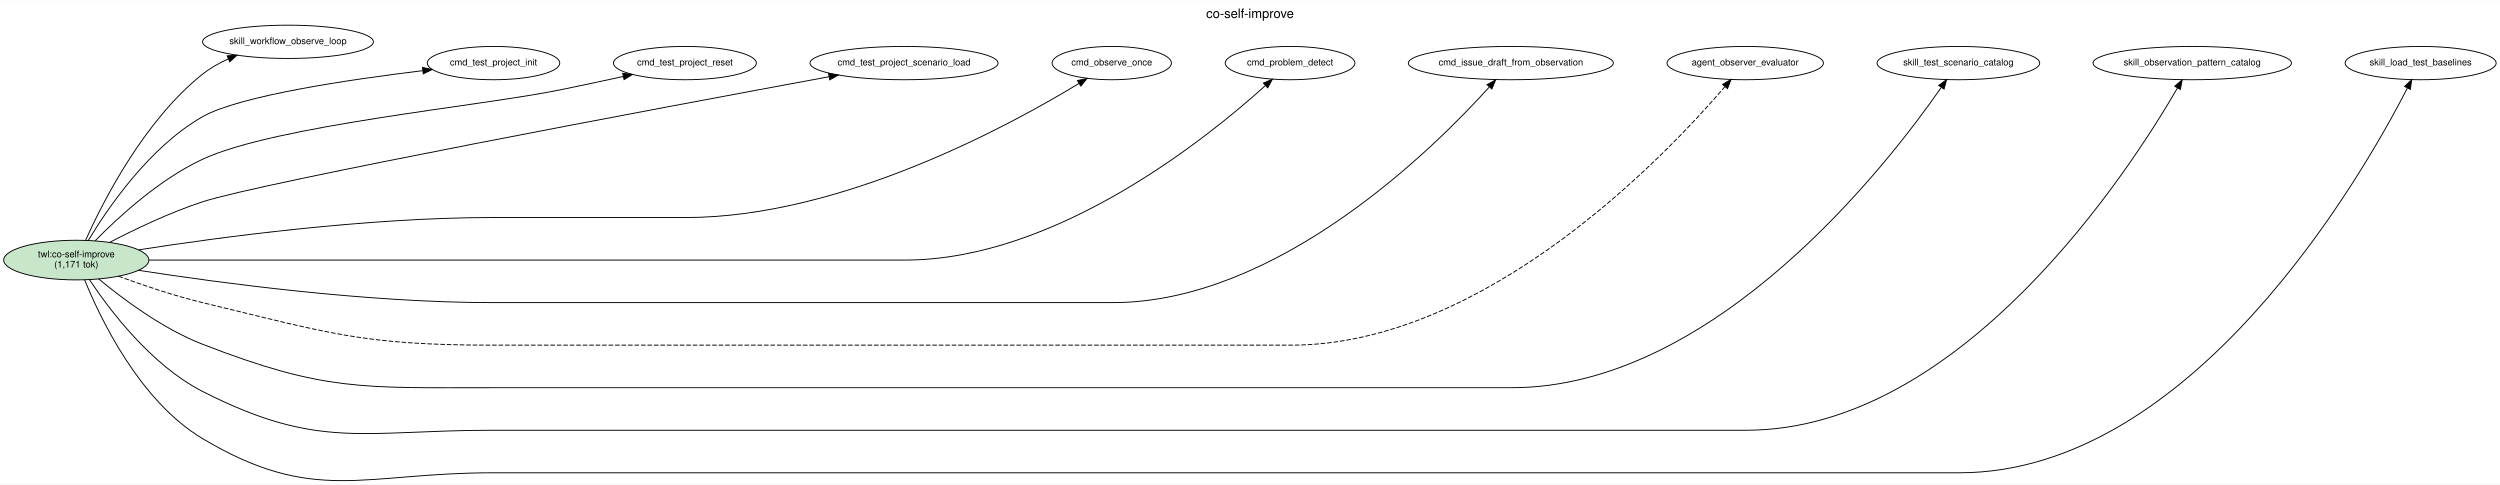
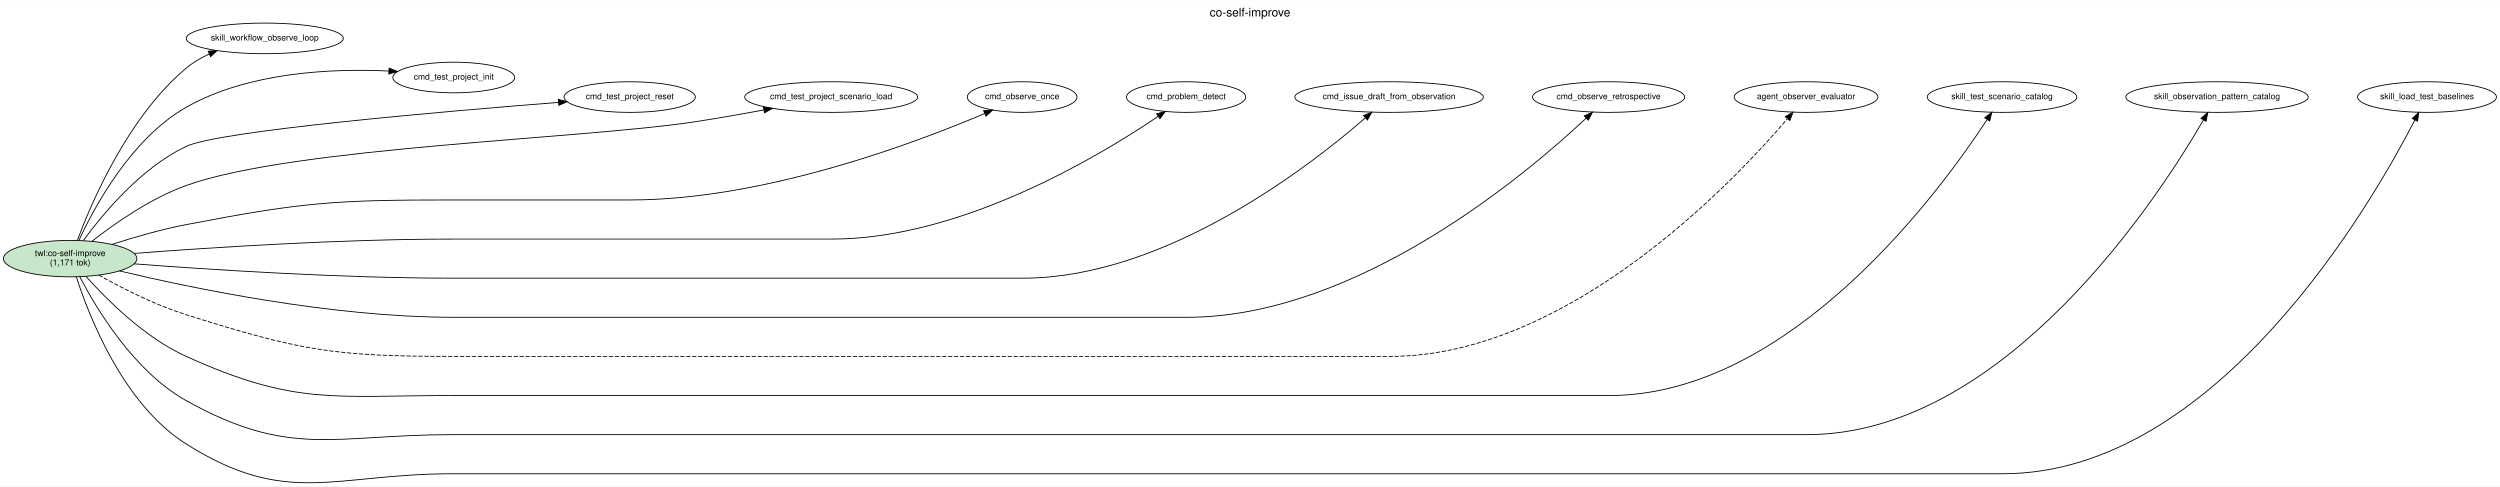
- <svg xmlns="http://www.w3.org/2000/svg" width="2703pt" height="524pt" viewBox="0.00 0.00 2703.18 523.61">
-   <g id="graph0" class="graph" transform="scale(1 1) rotate(0) translate(4 519.61)">
-     <polygon fill="white" stroke="transparent" points="-4,4 -4,-519.61 2699.18,-519.61 2699.18,4 -4,4" />
-     <text text-anchor="middle" x="1347.59" y="-500.41" font-family="Helvetica,sans-Serif" font-size="14.00">co-self-improve</text>
+ <svg xmlns="http://www.w3.org/2000/svg" width="2940pt" height="572pt" viewBox="0.00 0.00 2940.14 571.72">
+   <g id="graph0" class="graph" transform="scale(1 1) rotate(0) translate(4 567.72)">
+     <polygon fill="white" stroke="transparent" points="-4,4 -4,-567.72 2936.14,-567.72 2936.14,4 -4,4" />
+     <text text-anchor="middle" x="1466.07" y="-548.52" font-family="Helvetica,sans-Serif" font-size="14.00">co-self-improve</text>
    <g id="node1" class="node">
-       <ellipse fill="#c8e6c9" stroke="black" cx="78.49" cy="-238.61" rx="78.48" ry="21.43" />
-       <text text-anchor="middle" x="78.49" y="-241.61" font-family="Helvetica,sans-Serif" font-size="10.00">twl:co-self-improve</text>
-       <text text-anchor="middle" x="78.49" y="-230.61" font-family="Helvetica,sans-Serif" font-size="10.00">(1,171 tok)</text>
+       <ellipse fill="#c8e6c9" stroke="black" cx="78.49" cy="-263.72" rx="78.48" ry="21.43" />
+       <text text-anchor="middle" x="78.49" y="-266.72" font-family="Helvetica,sans-Serif" font-size="10.00">twl:co-self-improve</text>
+       <text text-anchor="middle" x="78.49" y="-255.72" font-family="Helvetica,sans-Serif" font-size="10.00">(1,171 tok)</text>
    </g>
    <g id="node2" class="node">
-       <ellipse fill="none" stroke="black" cx="307.4" cy="-474.61" rx="92.34" ry="18" />
-       <text text-anchor="middle" x="307.4" y="-472.11" font-family="Helvetica,sans-Serif" font-size="10.00">skill_workflow_observe_loop</text>
+       <ellipse fill="none" stroke="black" cx="307.4" cy="-522.72" rx="92.34" ry="18" />
+       <text text-anchor="middle" x="307.4" y="-520.22" font-family="Helvetica,sans-Serif" font-size="10.00">skill_workflow_observe_loop</text>
    </g>
    <g id="edge1" class="edge">
-       <path fill="none" stroke="black" d="M88.52,-259.95C106.68,-300.49 151.4,-389.06 214.98,-439.61 223.24,-446.18 232.88,-451.62 242.74,-456.1" />
-       <polygon fill="black" stroke="black" points="241.65,-459.43 252.23,-460.1 244.37,-452.99 241.65,-459.43" />
+       <path fill="none" stroke="black" d="M86.94,-285.12C103.3,-329.12 146.45,-430.45 214.98,-487.72 222.98,-494.41 232.4,-499.91 242.1,-504.39" />
+       <polygon fill="black" stroke="black" points="240.88,-507.68 251.45,-508.39 243.63,-501.24 240.88,-507.68" />
    </g>
    <g id="node3" class="node">
-       <ellipse fill="none" stroke="black" cx="529.63" cy="-451.61" rx="71.63" ry="18" />
-       <text text-anchor="middle" x="529.63" y="-449.11" font-family="Helvetica,sans-Serif" font-size="10.00">cmd_test_project_init</text>
+       <ellipse fill="none" stroke="black" cx="529.63" cy="-476.72" rx="71.63" ry="18" />
+       <text text-anchor="middle" x="529.63" y="-474.22" font-family="Helvetica,sans-Serif" font-size="10.00">cmd_test_project_init</text>
    </g>
    <g id="edge2" class="edge">
-       <path fill="none" stroke="black" d="M91.38,-259.66C111.86,-293.79 157.21,-360.71 214.98,-393.61 254.72,-416.24 373.77,-433.81 453.23,-443.43" />
-       <polygon fill="black" stroke="black" points="452.85,-446.91 463.2,-444.62 453.68,-439.96 452.85,-446.91" />
+       <path fill="none" stroke="black" d="M88.64,-284.94C106.56,-323.64 150.28,-405.05 214.98,-441.72 288.2,-483.23 386.49,-487.52 453.39,-484.32" />
+       <polygon fill="black" stroke="black" points="453.64,-487.81 463.44,-483.77 453.26,-480.82 453.64,-487.81" />
    </g>
    <g id="node4" class="node">
-       <ellipse fill="none" stroke="black" cx="736.57" cy="-451.61" rx="77.23" ry="18" />
-       <text text-anchor="middle" x="736.57" y="-449.11" font-family="Helvetica,sans-Serif" font-size="10.00">cmd_test_project_reset</text>
+       <ellipse fill="none" stroke="black" cx="736.57" cy="-453.72" rx="77.23" ry="18" />
+       <text text-anchor="middle" x="736.57" y="-451.22" font-family="Helvetica,sans-Serif" font-size="10.00">cmd_test_project_reset</text>
    </g>
    <g id="edge3" class="edge">
-       <path fill="none" stroke="black" d="M98.89,-259.49C123.43,-284.54 168.15,-325.87 214.98,-347.61 294.33,-384.44 515.75,-405.03 601.45,-422.61 623.81,-427.19 648.23,-432.41 670.02,-437.14" />
-       <polygon fill="black" stroke="black" points="669.32,-440.57 679.83,-439.28 670.81,-433.73 669.32,-440.57" />
+       <path fill="none" stroke="black" d="M93.91,-284.78C116.01,-315.16 161.39,-370.39 214.98,-395.72 253.6,-413.98 516.05,-436.69 652.9,-447.47" />
+       <polygon fill="black" stroke="black" points="652.69,-450.97 662.93,-448.26 653.23,-443.99 652.69,-450.97" />
    </g>
    <g id="node5" class="node">
-       <ellipse fill="none" stroke="black" cx="973.52" cy="-451.61" rx="101.68" ry="18" />
-       <text text-anchor="middle" x="973.52" y="-449.11" font-family="Helvetica,sans-Serif" font-size="10.00">cmd_test_project_scenario_load</text>
+       <ellipse fill="none" stroke="black" cx="973.52" cy="-453.72" rx="101.68" ry="18" />
+       <text text-anchor="middle" x="973.52" y="-451.22" font-family="Helvetica,sans-Serif" font-size="10.00">cmd_test_project_scenario_load</text>
    </g>
    <g id="edge4" class="edge">
-       <path fill="none" stroke="black" d="M114.21,-257.58C141.03,-271.53 179.46,-290.02 214.98,-301.61 279.13,-322.53 710.87,-403.31 892.38,-436.86" />
-       <polygon fill="black" stroke="black" points="891.93,-440.34 902.4,-438.71 893.2,-433.46 891.93,-440.34" />
+       <path fill="none" stroke="black" d="M103.7,-283.82C129.53,-304.07 172.5,-334.45 214.98,-349.72 341.16,-395.08 681.15,-404.34 813.68,-424.72 839.98,-428.77 868.6,-433.8 894.22,-438.53" />
+       <polygon fill="black" stroke="black" points="893.78,-442.01 904.25,-440.39 895.06,-435.12 893.78,-442.01" />
    </g>
    <g id="node6" class="node">
-       <ellipse fill="none" stroke="black" cx="1198.11" cy="-451.61" rx="64.51" ry="18" />
-       <text text-anchor="middle" x="1198.11" y="-449.11" font-family="Helvetica,sans-Serif" font-size="10.00">cmd_observe_once</text>
+       <ellipse fill="none" stroke="black" cx="1198.11" cy="-453.72" rx="64.51" ry="18" />
+       <text text-anchor="middle" x="1198.11" y="-451.22" font-family="Helvetica,sans-Serif" font-size="10.00">cmd_observe_once</text>
    </g>
    <g id="edge5" class="edge">
-       <path fill="none" stroke="black" d="M145.86,-249.68C233.31,-263.29 392.05,-284.61 528.63,-284.61 528.63,-284.61 528.63,-284.61 737.57,-284.61 905.6,-284.61 1088.54,-384.46 1162.86,-429.74" />
-       <polygon fill="black" stroke="black" points="1161.03,-432.72 1171.38,-434.98 1164.7,-426.76 1161.03,-432.72" />
+       <path fill="none" stroke="black" d="M127.52,-280.39C153.18,-288.66 185.47,-298.06 214.98,-303.72 352.47,-330.11 388.64,-332.72 528.63,-332.72 528.63,-332.72 528.63,-332.72 737.57,-332.72 895.33,-332.72 1073.82,-400.24 1154.04,-434.4" />
+       <polygon fill="black" stroke="black" points="1152.76,-437.66 1163.33,-438.4 1155.52,-431.23 1152.76,-437.66" />
    </g>
    <g id="node7" class="node">
-       <ellipse fill="none" stroke="black" cx="1390.92" cy="-451.61" rx="70.1" ry="18" />
-       <text text-anchor="middle" x="1390.92" y="-449.11" font-family="Helvetica,sans-Serif" font-size="10.00">cmd_problem_detect</text>
+       <ellipse fill="none" stroke="black" cx="1390.92" cy="-453.72" rx="70.1" ry="18" />
+       <text text-anchor="middle" x="1390.92" y="-451.22" font-family="Helvetica,sans-Serif" font-size="10.00">cmd_problem_detect</text>
    </g>
    <g id="edge6" class="edge">
-       <path fill="none" stroke="black" d="M156.98,-238.61C246.5,-238.61 398.22,-238.61 528.63,-238.61 528.63,-238.61 528.63,-238.61 974.52,-238.61 1138.18,-238.61 1302.11,-371.14 1364.06,-427.12" />
-       <polygon fill="black" stroke="black" points="1362.03,-430.01 1371.77,-434.17 1366.76,-424.84 1362.03,-430.01" />
+       <path fill="none" stroke="black" d="M153.74,-269.86C242.75,-276.67 396.49,-286.72 528.63,-286.72 528.63,-286.72 528.63,-286.72 974.52,-286.72 1127.39,-286.72 1290.54,-385.29 1357.95,-430.97" />
+       <polygon fill="black" stroke="black" points="1356.22,-434.02 1366.45,-436.79 1360.18,-428.25 1356.22,-434.02" />
    </g>
    <g id="node8" class="node">
-       <ellipse fill="none" stroke="black" cx="1629.63" cy="-451.61" rx="110.84" ry="18" />
-       <text text-anchor="middle" x="1629.63" y="-449.11" font-family="Helvetica,sans-Serif" font-size="10.00">cmd_issue_draft_from_observation</text>
+       <ellipse fill="none" stroke="black" cx="1629.63" cy="-453.72" rx="110.84" ry="18" />
+       <text text-anchor="middle" x="1629.63" y="-451.22" font-family="Helvetica,sans-Serif" font-size="10.00">cmd_issue_draft_from_observation</text>
    </g>
    <g id="edge7" class="edge">
-       <path fill="none" stroke="black" d="M145.86,-227.53C233.31,-213.92 392.05,-192.61 528.63,-192.61 528.63,-192.61 528.63,-192.61 1199.11,-192.61 1378.23,-192.61 1546.82,-359.83 1606.15,-425.54" />
-       <polygon fill="black" stroke="black" points="1603.89,-428.26 1613.16,-433.39 1609.11,-423.6 1603.89,-428.26" />
+       <path fill="none" stroke="black" d="M153.74,-257.59C242.75,-250.78 396.49,-240.72 528.63,-240.72 528.63,-240.72 528.63,-240.72 1199.11,-240.72 1367.14,-240.72 1537.25,-373.16 1601.68,-429.18" />
+       <polygon fill="black" stroke="black" points="1599.54,-431.95 1609.36,-435.93 1604.16,-426.7 1599.54,-431.95" />
    </g>
    <g id="node9" class="node">
-       <ellipse fill="none" stroke="black" cx="1883.07" cy="-451.61" rx="84.54" ry="18" />
-       <text text-anchor="middle" x="1883.07" y="-449.11" font-family="Helvetica,sans-Serif" font-size="10.00">agent_observer_evaluator</text>
+       <ellipse fill="none" stroke="black" cx="1887.78" cy="-453.72" rx="89.45" ry="18" />
+       <text text-anchor="middle" x="1887.78" y="-451.22" font-family="Helvetica,sans-Serif" font-size="10.00">cmd_observe_retrospective</text>
    </g>
    <g id="edge8" class="edge">
-       <path fill="none" stroke="black" stroke-dasharray="5,2" d="M124.05,-221.19C150.19,-211.55 184.07,-200.05 214.98,-192.61 351.95,-159.6 387.74,-146.61 528.63,-146.61 528.63,-146.61 528.63,-146.61 1391.92,-146.61 1602.78,-146.61 1798.11,-352.61 1861.02,-426.01" />
-       <polygon fill="black" stroke="black" points="1858.56,-428.52 1867.7,-433.89 1863.9,-424 1858.56,-428.52" />
+       <path fill="none" stroke="black" d="M136.49,-249.26C221.36,-229.02 386.24,-194.72 528.63,-194.72 528.63,-194.72 528.63,-194.72 1391.92,-194.72 1592.66,-194.72 1792.35,-364.1 1861.41,-428.91" />
+       <polygon fill="black" stroke="black" points="1859.14,-431.58 1868.81,-435.92 1863.96,-426.5 1859.14,-431.58" />
    </g>
    <g id="node10" class="node">
-       <ellipse fill="none" stroke="black" cx="2113.55" cy="-451.61" rx="87.92" ry="18" />
-       <text text-anchor="middle" x="2113.55" y="-449.11" font-family="Helvetica,sans-Serif" font-size="10.00">skill_test_scenario_catalog</text>
+       <ellipse fill="none" stroke="black" cx="2120.02" cy="-453.72" rx="84.54" ry="18" />
+       <text text-anchor="middle" x="2120.02" y="-451.22" font-family="Helvetica,sans-Serif" font-size="10.00">agent_observer_evaluator</text>
    </g>
    <g id="edge9" class="edge">
-       <path fill="none" stroke="black" d="M102.62,-218.31C128.23,-197.03 171.65,-164.41 214.98,-147.61 346.39,-96.62 387.68,-100.61 528.63,-100.61 528.63,-100.61 528.63,-100.61 1630.63,-100.61 1850.89,-100.61 2037.96,-343.14 2094.83,-424.99" />
-       <polygon fill="black" stroke="black" points="2092.27,-427.45 2100.82,-433.72 2098.04,-423.49 2092.27,-427.45" />
+       <path fill="none" stroke="black" stroke-dasharray="5,2" d="M112.03,-244.43C138.79,-229.43 178.16,-209.28 214.98,-197.72 349.6,-155.47 387.54,-148.72 528.63,-148.72 528.63,-148.72 528.63,-148.72 1630.63,-148.72 1840.95,-148.72 2035.45,-354.73 2098.07,-428.13" />
+       <polygon fill="black" stroke="black" points="2095.59,-430.62 2104.72,-436.01 2100.94,-426.11 2095.59,-430.62" />
    </g>
    <g id="node11" class="node">
-       <ellipse fill="none" stroke="black" cx="2366.4" cy="-451.61" rx="107.27" ry="18" />
-       <text text-anchor="middle" x="2366.4" y="-449.11" font-family="Helvetica,sans-Serif" font-size="10.00">skill_observation_pattern_catalog</text>
+       <ellipse fill="none" stroke="black" cx="2350.5" cy="-453.72" rx="87.92" ry="18" />
+       <text text-anchor="middle" x="2350.5" y="-451.22" font-family="Helvetica,sans-Serif" font-size="10.00">skill_test_scenario_catalog</text>
    </g>
    <g id="edge10" class="edge">
-       <path fill="none" stroke="black" d="M92.53,-217.72C113.8,-185.63 159.26,-124.98 214.98,-96.61 340.31,-32.78 387.99,-54.61 528.63,-54.61 528.63,-54.61 528.63,-54.61 1884.07,-54.61 2117.37,-54.61 2298.8,-335.61 2350.51,-424.79" />
-       <polygon fill="black" stroke="black" points="2347.5,-426.58 2355.51,-433.52 2353.57,-423.1 2347.5,-426.58" />
+       <path fill="none" stroke="black" d="M97.23,-242.69C121.05,-216.02 166.06,-170.84 214.98,-148.72 343.36,-90.67 387.74,-102.72 528.63,-102.72 528.63,-102.72 528.63,-102.72 1888.78,-102.72 2102.76,-102.72 2279.35,-345.25 2332.85,-427.11" />
+       <polygon fill="black" stroke="black" points="2330.12,-429.33 2338.48,-435.83 2336,-425.53 2330.12,-429.33" />
    </g>
    <g id="node12" class="node">
-       <ellipse fill="none" stroke="black" cx="2613.36" cy="-451.61" rx="81.65" ry="18" />
-       <text text-anchor="middle" x="2613.36" y="-449.11" font-family="Helvetica,sans-Serif" font-size="10.00">skill_load_test_baselines</text>
+       <ellipse fill="none" stroke="black" cx="2603.35" cy="-453.72" rx="107.27" ry="18" />
+       <text text-anchor="middle" x="2603.35" y="-451.22" font-family="Helvetica,sans-Serif" font-size="10.00">skill_observation_pattern_catalog</text>
    </g>
    <g id="edge11" class="edge">
-       <path fill="none" stroke="black" d="M87.48,-217.29C104.13,-176.16 146.78,-86.31 214.98,-45.61 335.51,26.33 388.27,-8.61 528.63,-8.61 528.63,-8.61 528.63,-8.61 2114.55,-8.61 2366.21,-8.61 2549.62,-328.46 2599.06,-424.6" />
-       <polygon fill="black" stroke="black" points="2596.03,-426.36 2603.68,-433.69 2602.27,-423.19 2596.03,-426.36" />
+       <path fill="none" stroke="black" d="M89.8,-242.45C108.86,-205.71 153.33,-131.05 214.98,-96.72 337.76,-28.36 388.1,-56.72 528.63,-56.72 528.63,-56.72 528.63,-56.72 2121.02,-56.72 2354.32,-56.72 2535.76,-337.73 2587.46,-426.91" />
+       <polygon fill="black" stroke="black" points="2584.45,-428.69 2592.46,-435.63 2590.53,-425.22 2584.45,-428.69" />
+     </g>
+     <g id="node13" class="node">
+       <ellipse fill="none" stroke="black" cx="2850.31" cy="-453.72" rx="81.65" ry="18" />
+       <text text-anchor="middle" x="2850.31" y="-451.22" font-family="Helvetica,sans-Serif" font-size="10.00">skill_load_test_baselines</text>
+     </g>
+     <g id="edge12" class="edge">
+       <path fill="none" stroke="black" d="M85.71,-242.47C100.12,-197.47 140.36,-92.81 214.98,-45.72 333.6,29.13 388.37,-10.72 528.63,-10.72 528.63,-10.72 528.63,-10.72 2351.5,-10.72 2603.16,-10.72 2786.57,-330.58 2836.01,-426.72" />
+       <polygon fill="black" stroke="black" points="2832.98,-428.48 2840.63,-435.81 2839.22,-425.31 2832.98,-428.48" />
    </g>
  </g>
</svg>
